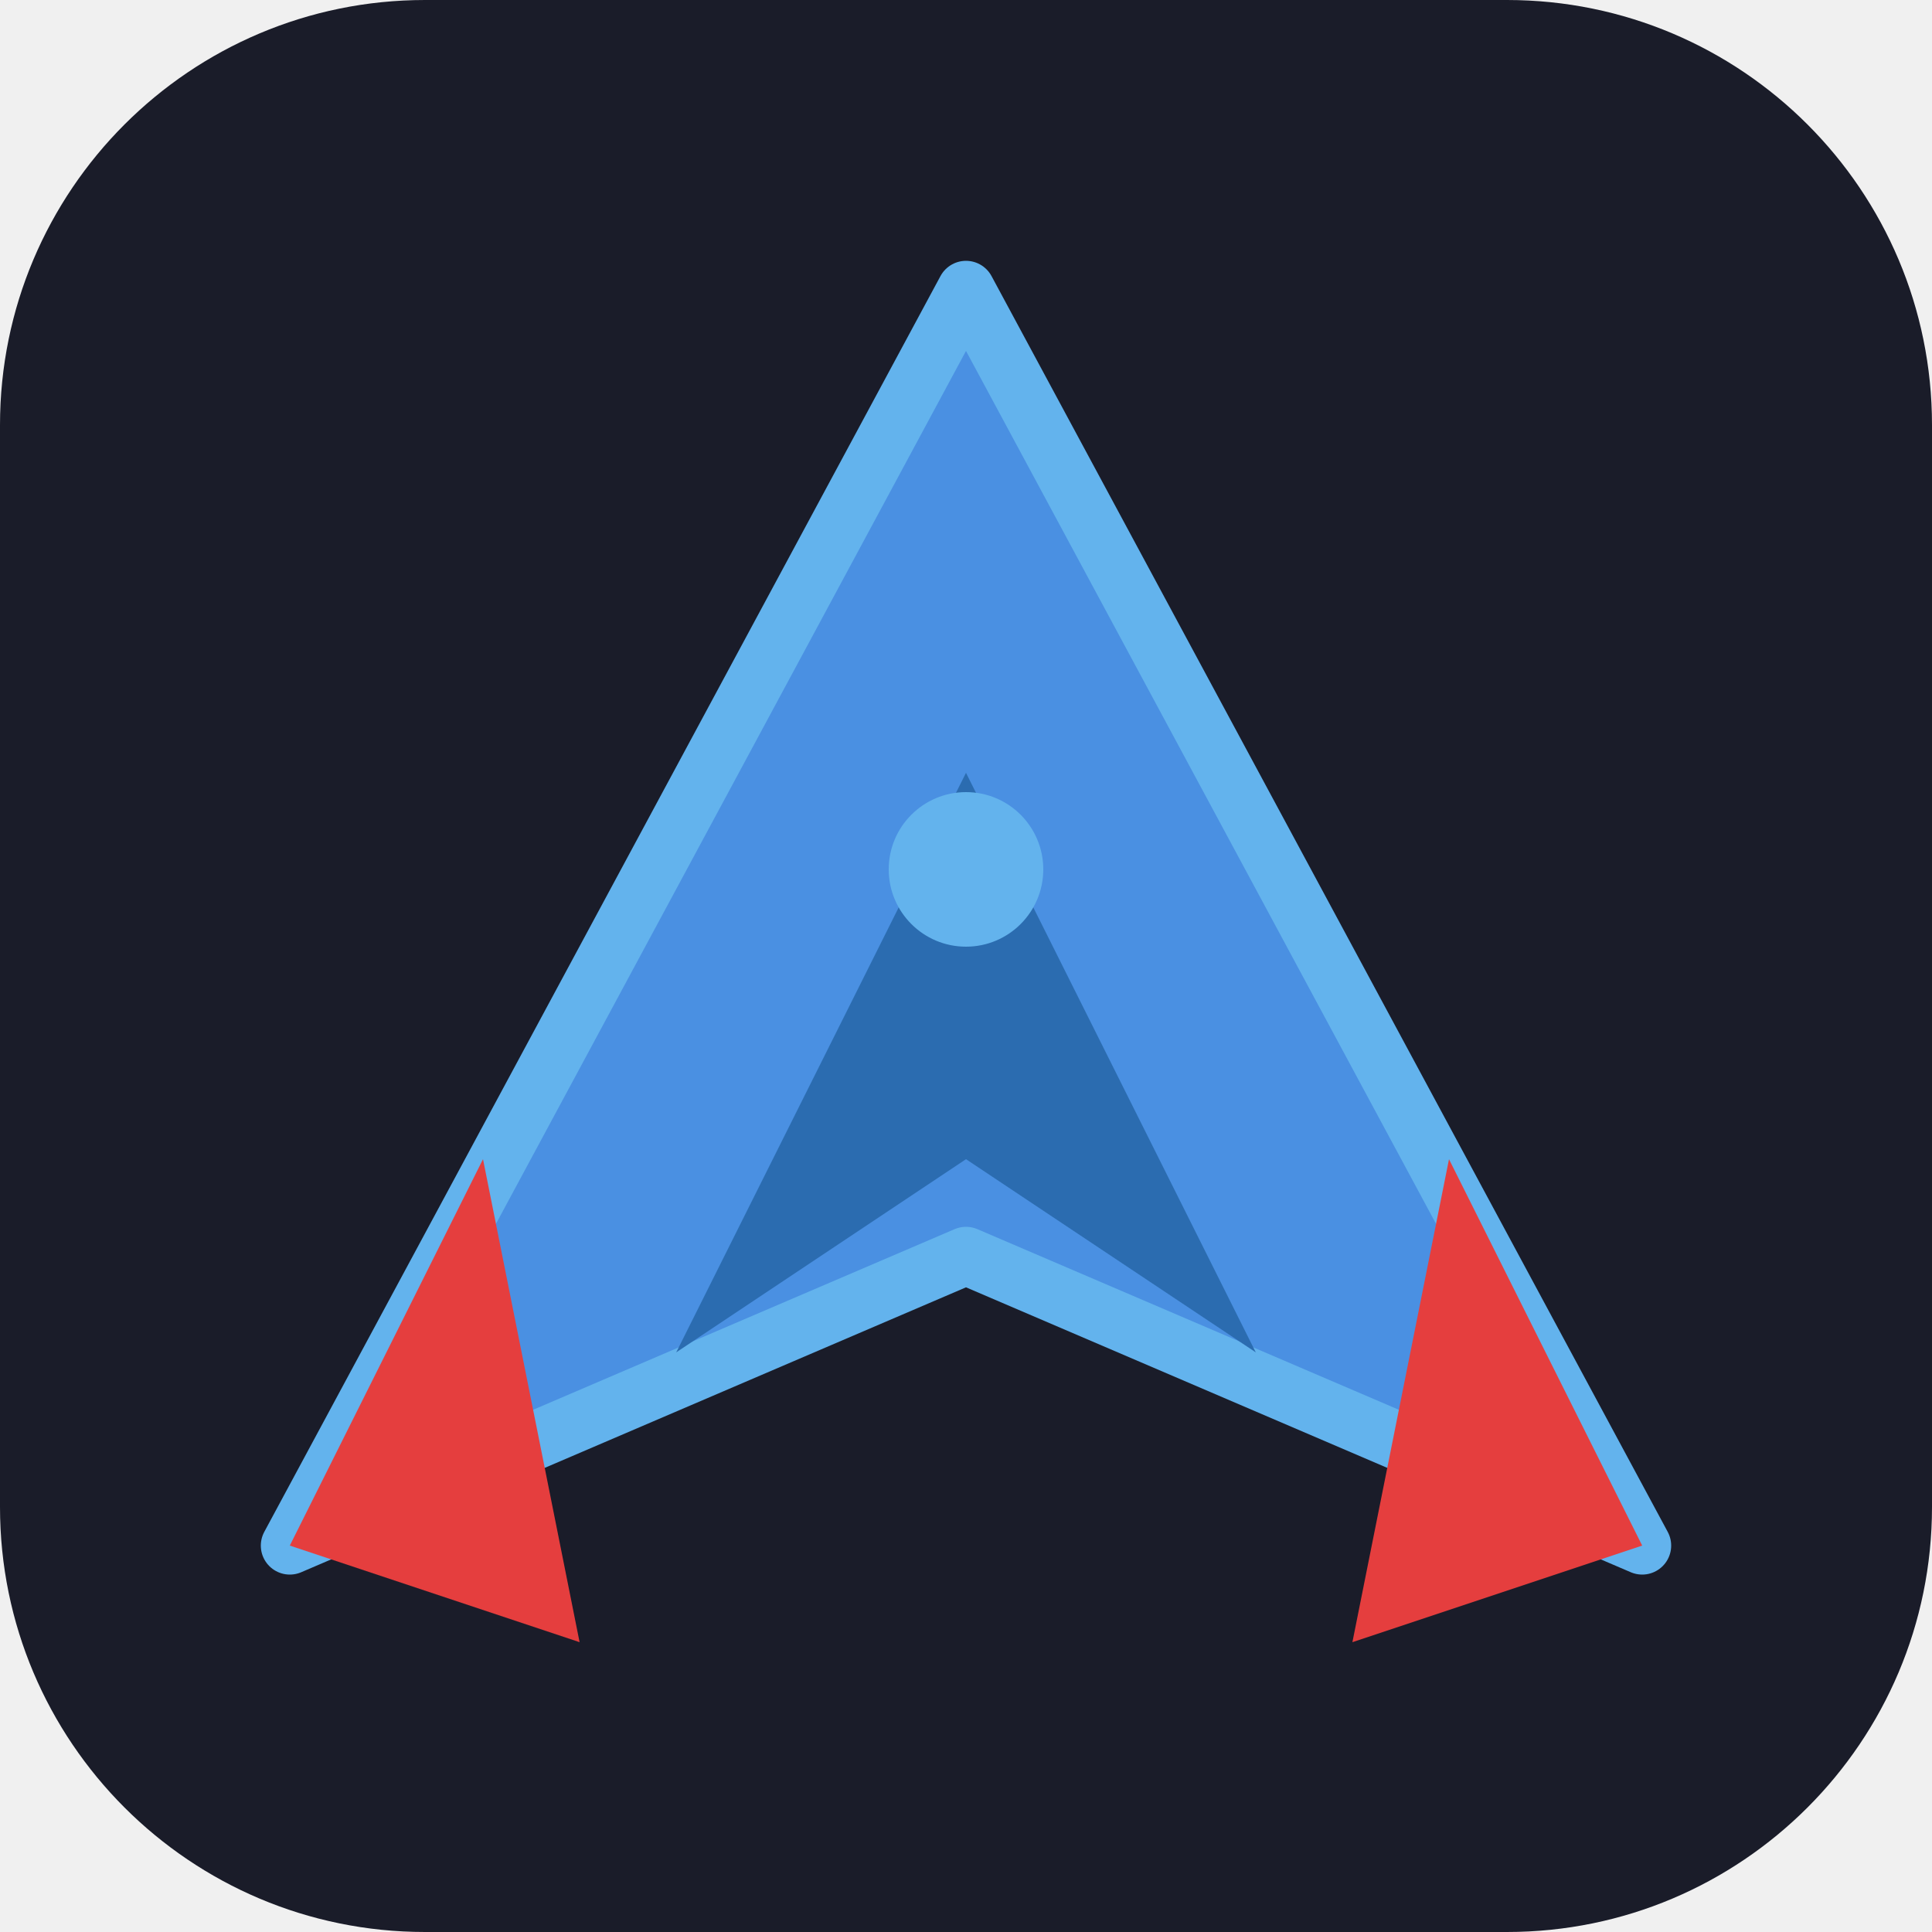
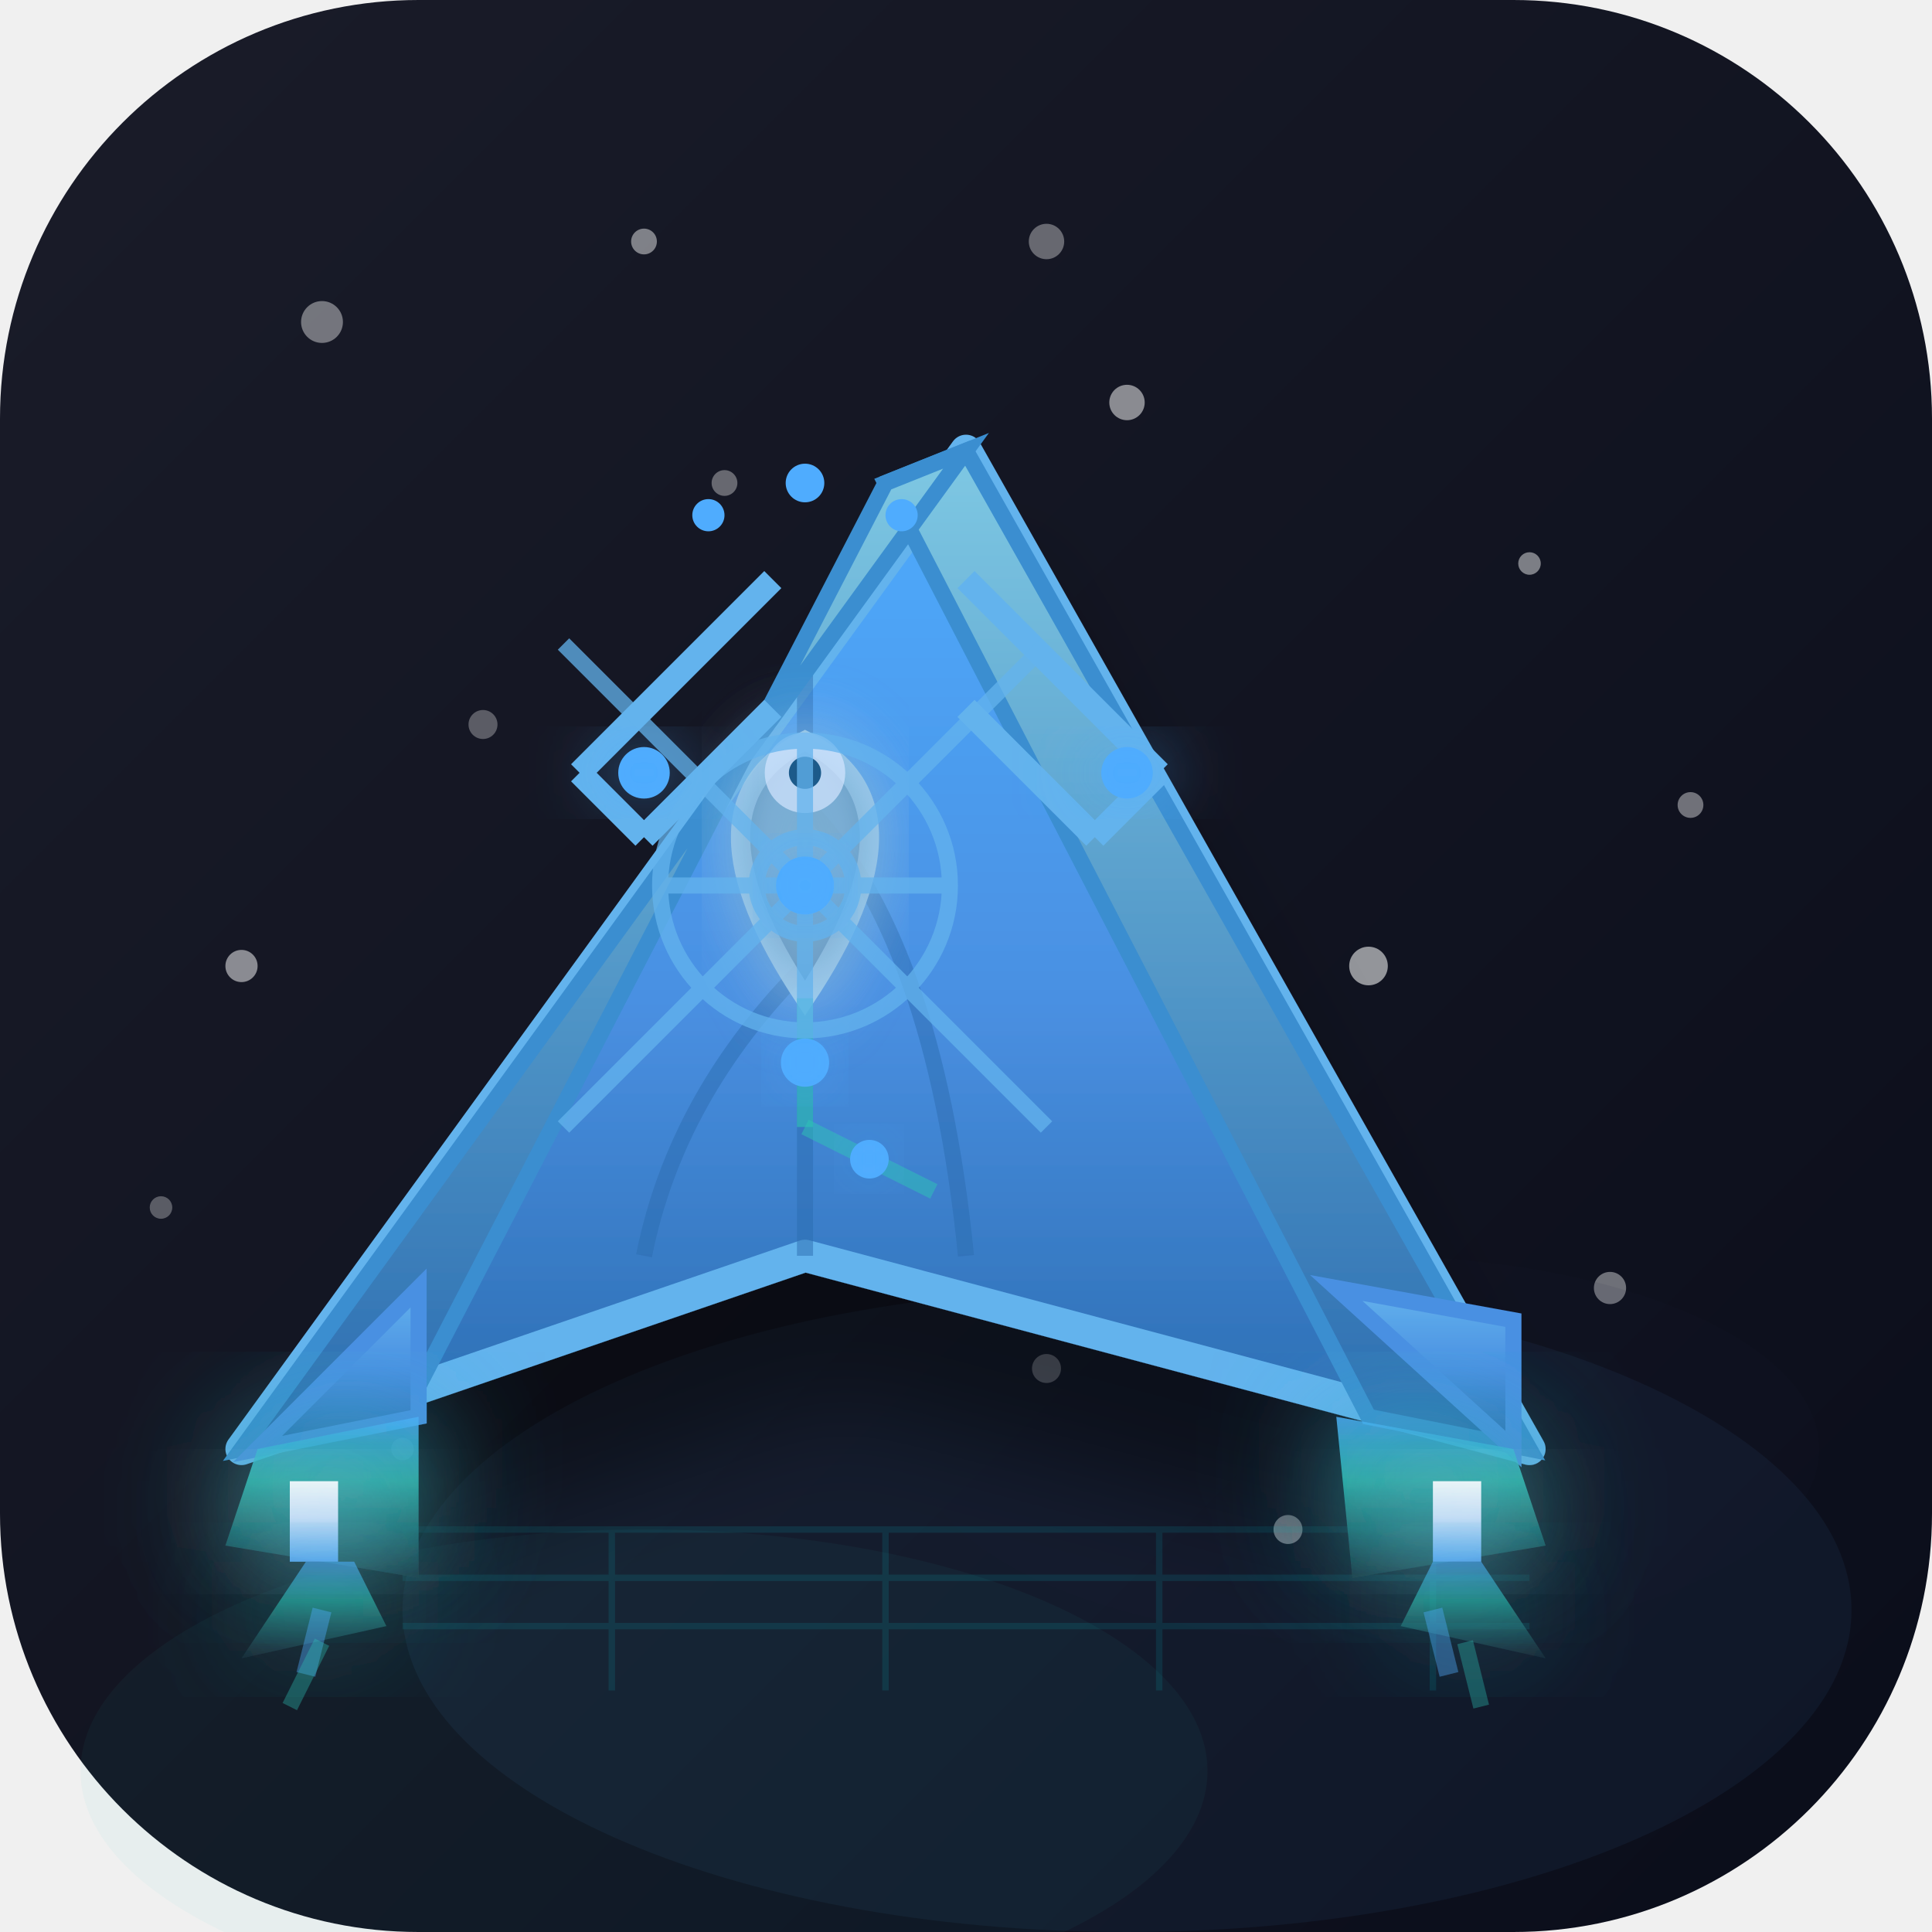
- <svg xmlns="http://www.w3.org/2000/svg" viewBox="0 0 100 100">
-   <rect width="100" height="100" rx="22" fill="#1A1C29" />
-   <path d="M50 15 L85 80 L50 65 L15 80 Z" fill="#4A90E2" stroke="#63B3ED" stroke-width="3" stroke-linejoin="round" />
-   <path d="M50 40 L65 70 L50 60 L35 70 Z" fill="#2B6CB0" />
-   <circle cx="50" cy="45" r="4" fill="#63B3ED" />
-   <path d="M30 85 L15 80 L25 60 Z" fill="#E53E3E" />
-   <path d="M70 85 L85 80 L75 60 Z" fill="#E53E3E" />
+ <svg xmlns="http://www.w3.org/2000/svg" viewBox="0 0 120 120" width="128" height="128">
+   <defs>
+     <linearGradient id="shipBg" x1="0%" y1="0%" x2="100%" y2="100%">
+       <stop offset="0%" stop-color="#1a1c29" />
+       <stop offset="100%" stop-color="#0a0d1a" />
+     </linearGradient>
+     <linearGradient id="shipGrad" x1="0%" y1="0%" x2="0%" y2="100%">
+       <stop offset="0%" stop-color="#4facfe" />
+       <stop offset="0.55" stop-color="#4A90E2" />
+       <stop offset="1" stop-color="#2B6CB0" />
+     </linearGradient>
+     <linearGradient id="wingGrad" x1="0%" y1="0%" x2="0%" y2="100%">
+       <stop offset="0%" stop-color="#7ec8e3" />
+       <stop offset="1" stop-color="#2B6CB0" />
+     </linearGradient>
+     <linearGradient id="wingGrad2" x1="0%" y1="0%" x2="0%" y2="100%">
+       <stop offset="0%" stop-color="#7ec8e3" />
+       <stop offset="1" stop-color="#2B6CB0" />
+     </linearGradient>
+     <linearGradient id="engineGrad" x1="0%" y1="0%" x2="0%" y2="100%">
+       <stop offset="0%" stop-color="#63B3ED" />
+       <stop offset="0.5" stop-color="#4A90E2" />
+       <stop offset="1" stop-color="#2B6CB0" />
+     </linearGradient>
+     <linearGradient id="engineGrad2" x1="0%" y1="0%" x2="0%" y2="100%">
+       <stop offset="0%" stop-color="#63B3ED" />
+       <stop offset="0.5" stop-color="#4A90E2" />
+       <stop offset="1" stop-color="#2B6CB0" />
+     </linearGradient>
+     <radialGradient id="cockpitGrad" cx="50%" cy="40%" r="60%">
+       <stop offset="0%" stop-color="#a8d4f0" />
+       <stop offset="1" stop-color="#1a5a8a" />
+     </radialGradient>
+     <linearGradient id="exhaustGrad" x1="0%" y1="0%" x2="0%" y2="100%">
+       <stop offset="0%" stop-color="#4facfe" />
+       <stop offset="0.4" stop-color="#2ec4b6" />
+       <stop offset="1" stop-color="#1a1a2e" />
+     </linearGradient>
+     <linearGradient id="plasmaGrad" x1="0%" y1="0%" x2="0%" y2="100%">
+       <stop offset="0%" stop-color="#ffffff" />
+       <stop offset="0.45" stop-color="#d4e6ff" />
+       <stop offset="1" stop-color="#4facfe" />
+     </linearGradient>
+     <filter id="bkGlow" x="-40%" y="-40%" width="180%" height="180%">
+       <feGaussianBlur stdDeviation="3" result="b" />
+       <feComposite in="b" in2="SourceGraphic" operator="over" />
+     </filter>
+     <filter id="engineGlow" x="-40%" y="-40%" width="180%" height="180%">
+       <feGaussianBlur stdDeviation="4" result="b" />
+       <feComposite in="b" in2="SourceGraphic" operator="over" />
+     </filter>
+     <filter id="weaponGlow" x="-40%" y="-40%" width="180%" height="180%">
+       <feGaussianBlur stdDeviation="2.5" result="b" />
+       <feComposite in="b" in2="SourceGraphic" operator="over" />
+     </filter>
+     <filter id="cockpitGlow" x="-30%" y="-30%" width="160%" height="160%">
+       <feGaussianBlur stdDeviation="2" result="b" />
+       <feComposite in="b" in2="SourceGraphic" operator="over" />
+     </filter>
+     <filter id="shipShadow" x="-20%" y="-20%" width="140%" height="140%">
+       <feDropShadow dx="2" dy="8" stdDeviation="3" flood-color="#000" flood-opacity="0.4" />
+     </filter>
+   </defs>
+   <rect width="120" height="120" rx="26" fill="url(#shipBg)" />
+   <g fill="#fff">
+     <circle cx="20" cy="20" r="1.3" opacity="0.4" />
+     <circle cx="45" cy="30" r="0.8" opacity="0.35" />
+     <circle cx="70" cy="25" r="1.1" opacity="0.5" />
+     <circle cx="95" cy="35" r="0.7" opacity="0.45" />
+     <circle cx="30" cy="45" r="0.9" opacity="0.3" />
+     <circle cx="15" cy="60" r="1" opacity="0.5" />
+     <circle cx="55" cy="70" r="0.8" opacity="0.4" />
+     <circle cx="85" cy="60" r="1.2" opacity="0.55" />
+     <circle cx="65" cy="85" r="0.9" opacity="0.35" />
+     <circle cx="100" cy="80" r="1" opacity="0.4" />
+     <circle cx="25" cy="90" r="0.7" opacity="0.3" />
+     <circle cx="80" cy="95" r="0.9" opacity="0.5" />
+     <circle cx="40" cy="15" r="0.8" opacity="0.45" />
+     <circle cx="65" cy="15" r="1.1" opacity="0.35" />
+     <circle cx="105" cy="50" r="0.8" opacity="0.4" />
+     <circle cx="10" cy="75" r="0.7" opacity="0.3" />
+   </g>
+   <ellipse cx="70" cy="100" rx="45" ry="20" fill="#4facfe" opacity="0.06" />
+   <ellipse cx="40" cy="110" rx="35" ry="15" fill="#2ec4b6" opacity="0.05" />
+   <ellipse cx="85" cy="90" rx="28" ry="12" fill="#1a1a2e" opacity="0.08" />
+   <g stroke="#00f2fe" stroke-width="0.4" opacity="0.1">
+     <line x1="25" y1="95" x2="95" y2="95" />
+     <line x1="25" y1="98" x2="95" y2="98" />
+     <line x1="25" y1="101" x2="95" y2="101" />
+     <line x1="38" y1="95" x2="38" y2="105" />
+     <line x1="55" y1="95" x2="55" y2="105" />
+     <line x1="72" y1="95" x2="72" y2="105" />
+     <line x1="89" y1="95" x2="89" y2="105" />
+   </g>
+   <g filter="url(#shipShadow)">
+     <path d="M60 28 L95 90 L50 78 L15 90 Z" fill="url(#shipGrad)" stroke="#63B3ED" stroke-width="2" stroke-linejoin="round" />
+     <path d="M50 40 L50 78 M50 50 Q58 58 60 78 M50 60 Q42 68 40 78" fill="none" stroke="#2B6CB0" stroke-width="1" opacity="0.5" />
+     <path d="M60 28 L95 90 L85 88 L55 30 Z" fill="url(#wingGrad)" stroke="#3a8ed0" stroke-width="1" />
+     <path d="M60 28 L15 90 L25 88 L55 30 Z" fill="url(#wingGrad2)" stroke="#3a8ed0" stroke-width="1" />
+     <path d="M16 90 L26 80 L26 88 L16 90 Z" fill="url(#engineGrad)" stroke="#4A90E2" stroke-width="1" />
+     <path d="M83 80 L94 90 L94 82 L83 80 Z" fill="url(#engineGrad2)" stroke="#4A90E2" stroke-width="1" />
+     <path d="M50 46 Q58 50 50 62 Q42 50 50 46 Z" fill="url(#cockpitGrad)" stroke="#a8d4f0" stroke-width="1.2" opacity="0.9" filter="url(#cockpitGlow)" />
+     <circle cx="50" cy="48" r="2.5" fill="#d4e6ff" opacity="0.7" />
+     <circle cx="50" cy="48" r="1" fill="#1a5a8a" />
+   </g>
+   <g stroke="#63B3ED" stroke-width="1.5" fill="none">
+     <path d="M60 36 L72 48 M72 48 L68 52 M68 52 L60 44 Z" />
+     <path d="M48 36 L36 48 M36 48 L40 52 M40 52 L48 44 Z" />
+   </g>
+   <g fill="#4facfe" filter="url(#weaponGlow)">
+     <circle cx="70" cy="48" r="1.6" />
+     <circle cx="40" cy="48" r="1.6" />
+   </g>
+   <path d="M50 62 L50 70" stroke="#2ec4b6" stroke-width="1" opacity="0.6" />
+   <circle cx="50" cy="66" r="1.5" fill="#4facfe" filter="url(#weaponGlow)" />
+   <path d="M50 70 L58 74" stroke="#2ec4b6" stroke-width="1" opacity="0.5" />
+   <circle cx="54" cy="72" r="1.2" fill="#4facfe" filter="url(#weaponGlow)" />
+   <g fill="#4facfe">
+     <circle cx="50" cy="30" r="1.2" />
+     <circle cx="44" cy="32" r="1" />
+     <circle cx="56" cy="32" r="1" />
+   </g>
+   <g filter="url(#engineGlow)">
+     <path d="M16 90 L14 96 L26 98 L26 88 Z" fill="url(#exhaustGrad)" opacity="0.85" />
+     <path d="M94 90 L96 96 L84 98 L83 88 Z" fill="url(#exhaustGrad)" opacity="0.85" />
+   </g>
+   <g filter="url(#engineGlow)">
+     <rect x="18" y="92" width="3" height="5" fill="url(#plasmaGrad)" opacity="0.9" />
+     <rect x="89" y="92" width="3" height="5" fill="url(#plasmaGrad)" opacity="0.9" />
+   </g>
+   <g filter="url(#engineGlow)">
+     <path d="M19 97 L15 103 L24 101 L22 97 Z" fill="url(#exhaustGrad)" opacity="0.6" />
+     <path d="M92 97 L96 103 L87 101 L89 97 Z" fill="url(#exhaustGrad)" opacity="0.6" />
+   </g>
+   <path d="M20 100 L19 104 M89 100 L90 104" stroke="#4facfe" stroke-width="1.2" opacity="0.4" />
+   <path d="M20 102 L18 106 M91 102 L92 106" stroke="#2ec4b6" stroke-width="1" opacity="0.35" />
+   <g stroke="#63B3ED" stroke-width="1" fill="none" opacity="0.75">
+     <circle cx="50" cy="55" r="9" />
+     <circle cx="50" cy="55" r="3" />
+     <line x1="41" y1="55" x2="59" y2="55" />
+     <line x1="50" y1="46" x2="50" y2="64" />
+     <line x1="35" y1="40" x2="65" y2="70" />
+     <line x1="35" y1="70" x2="65" y2="40" />
+   </g>
+   <circle cx="50" cy="55" r="1.8" fill="#4facfe" filter="url(#weaponGlow)" />
</svg>
